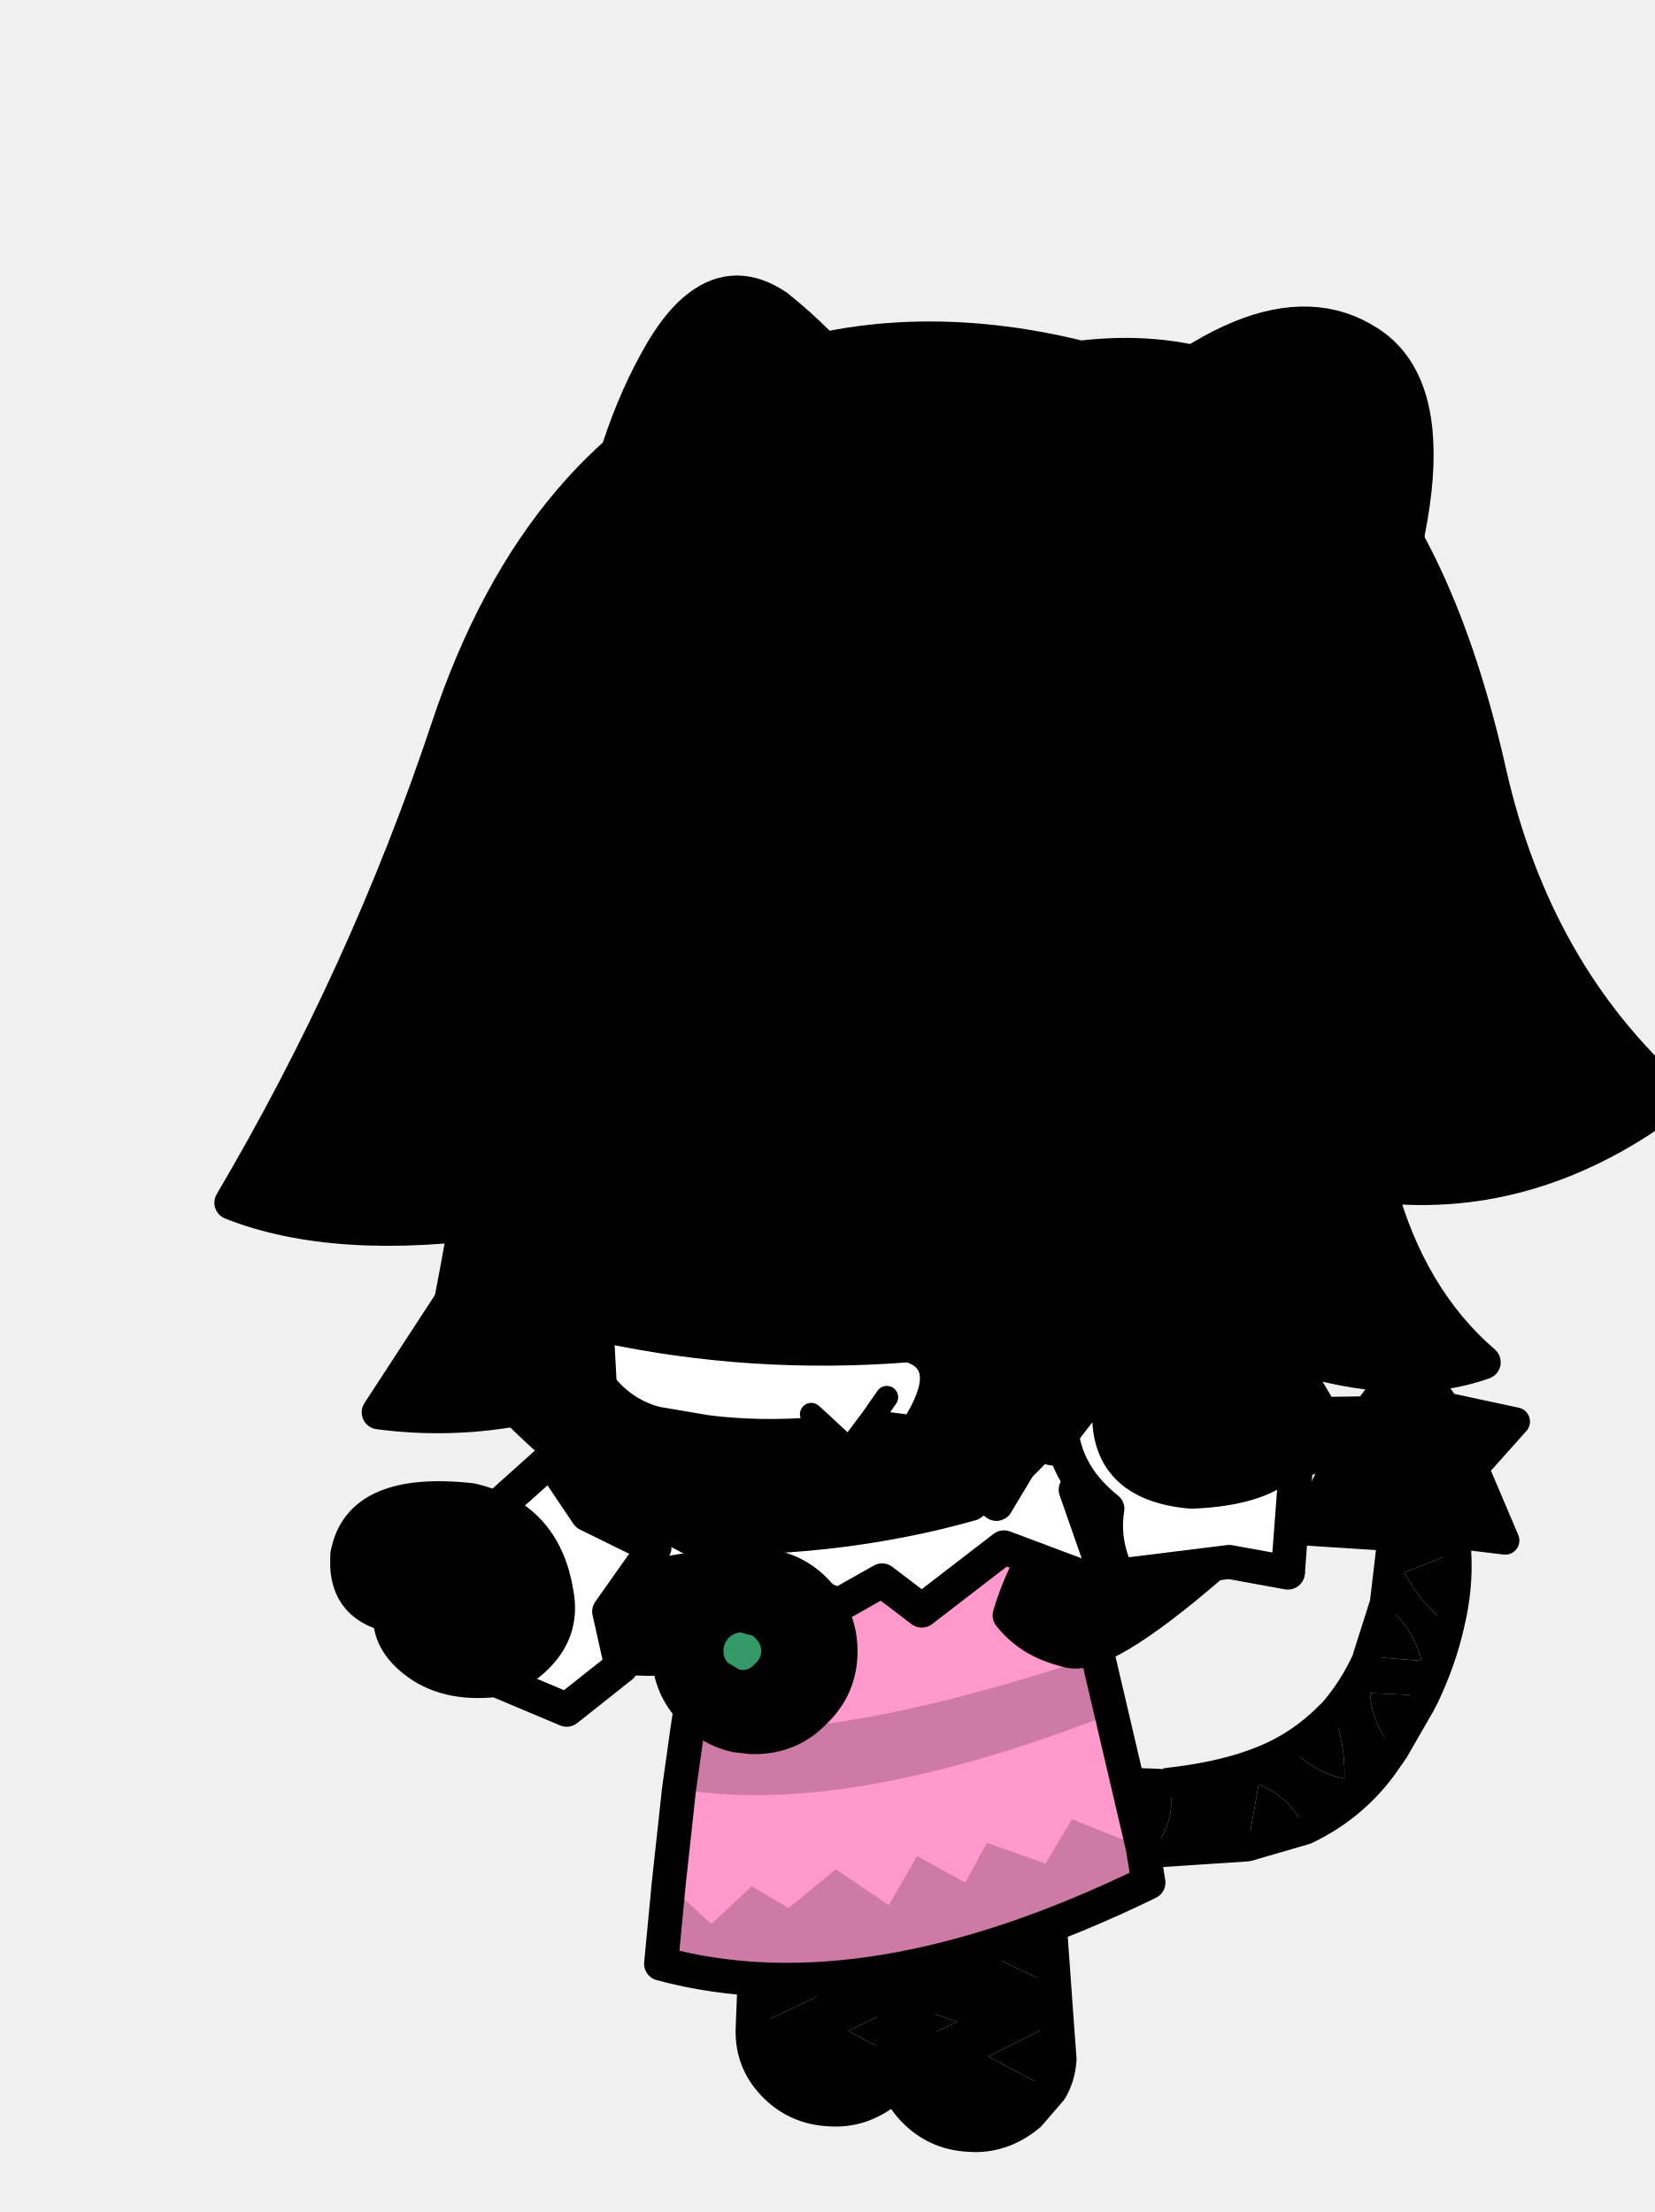
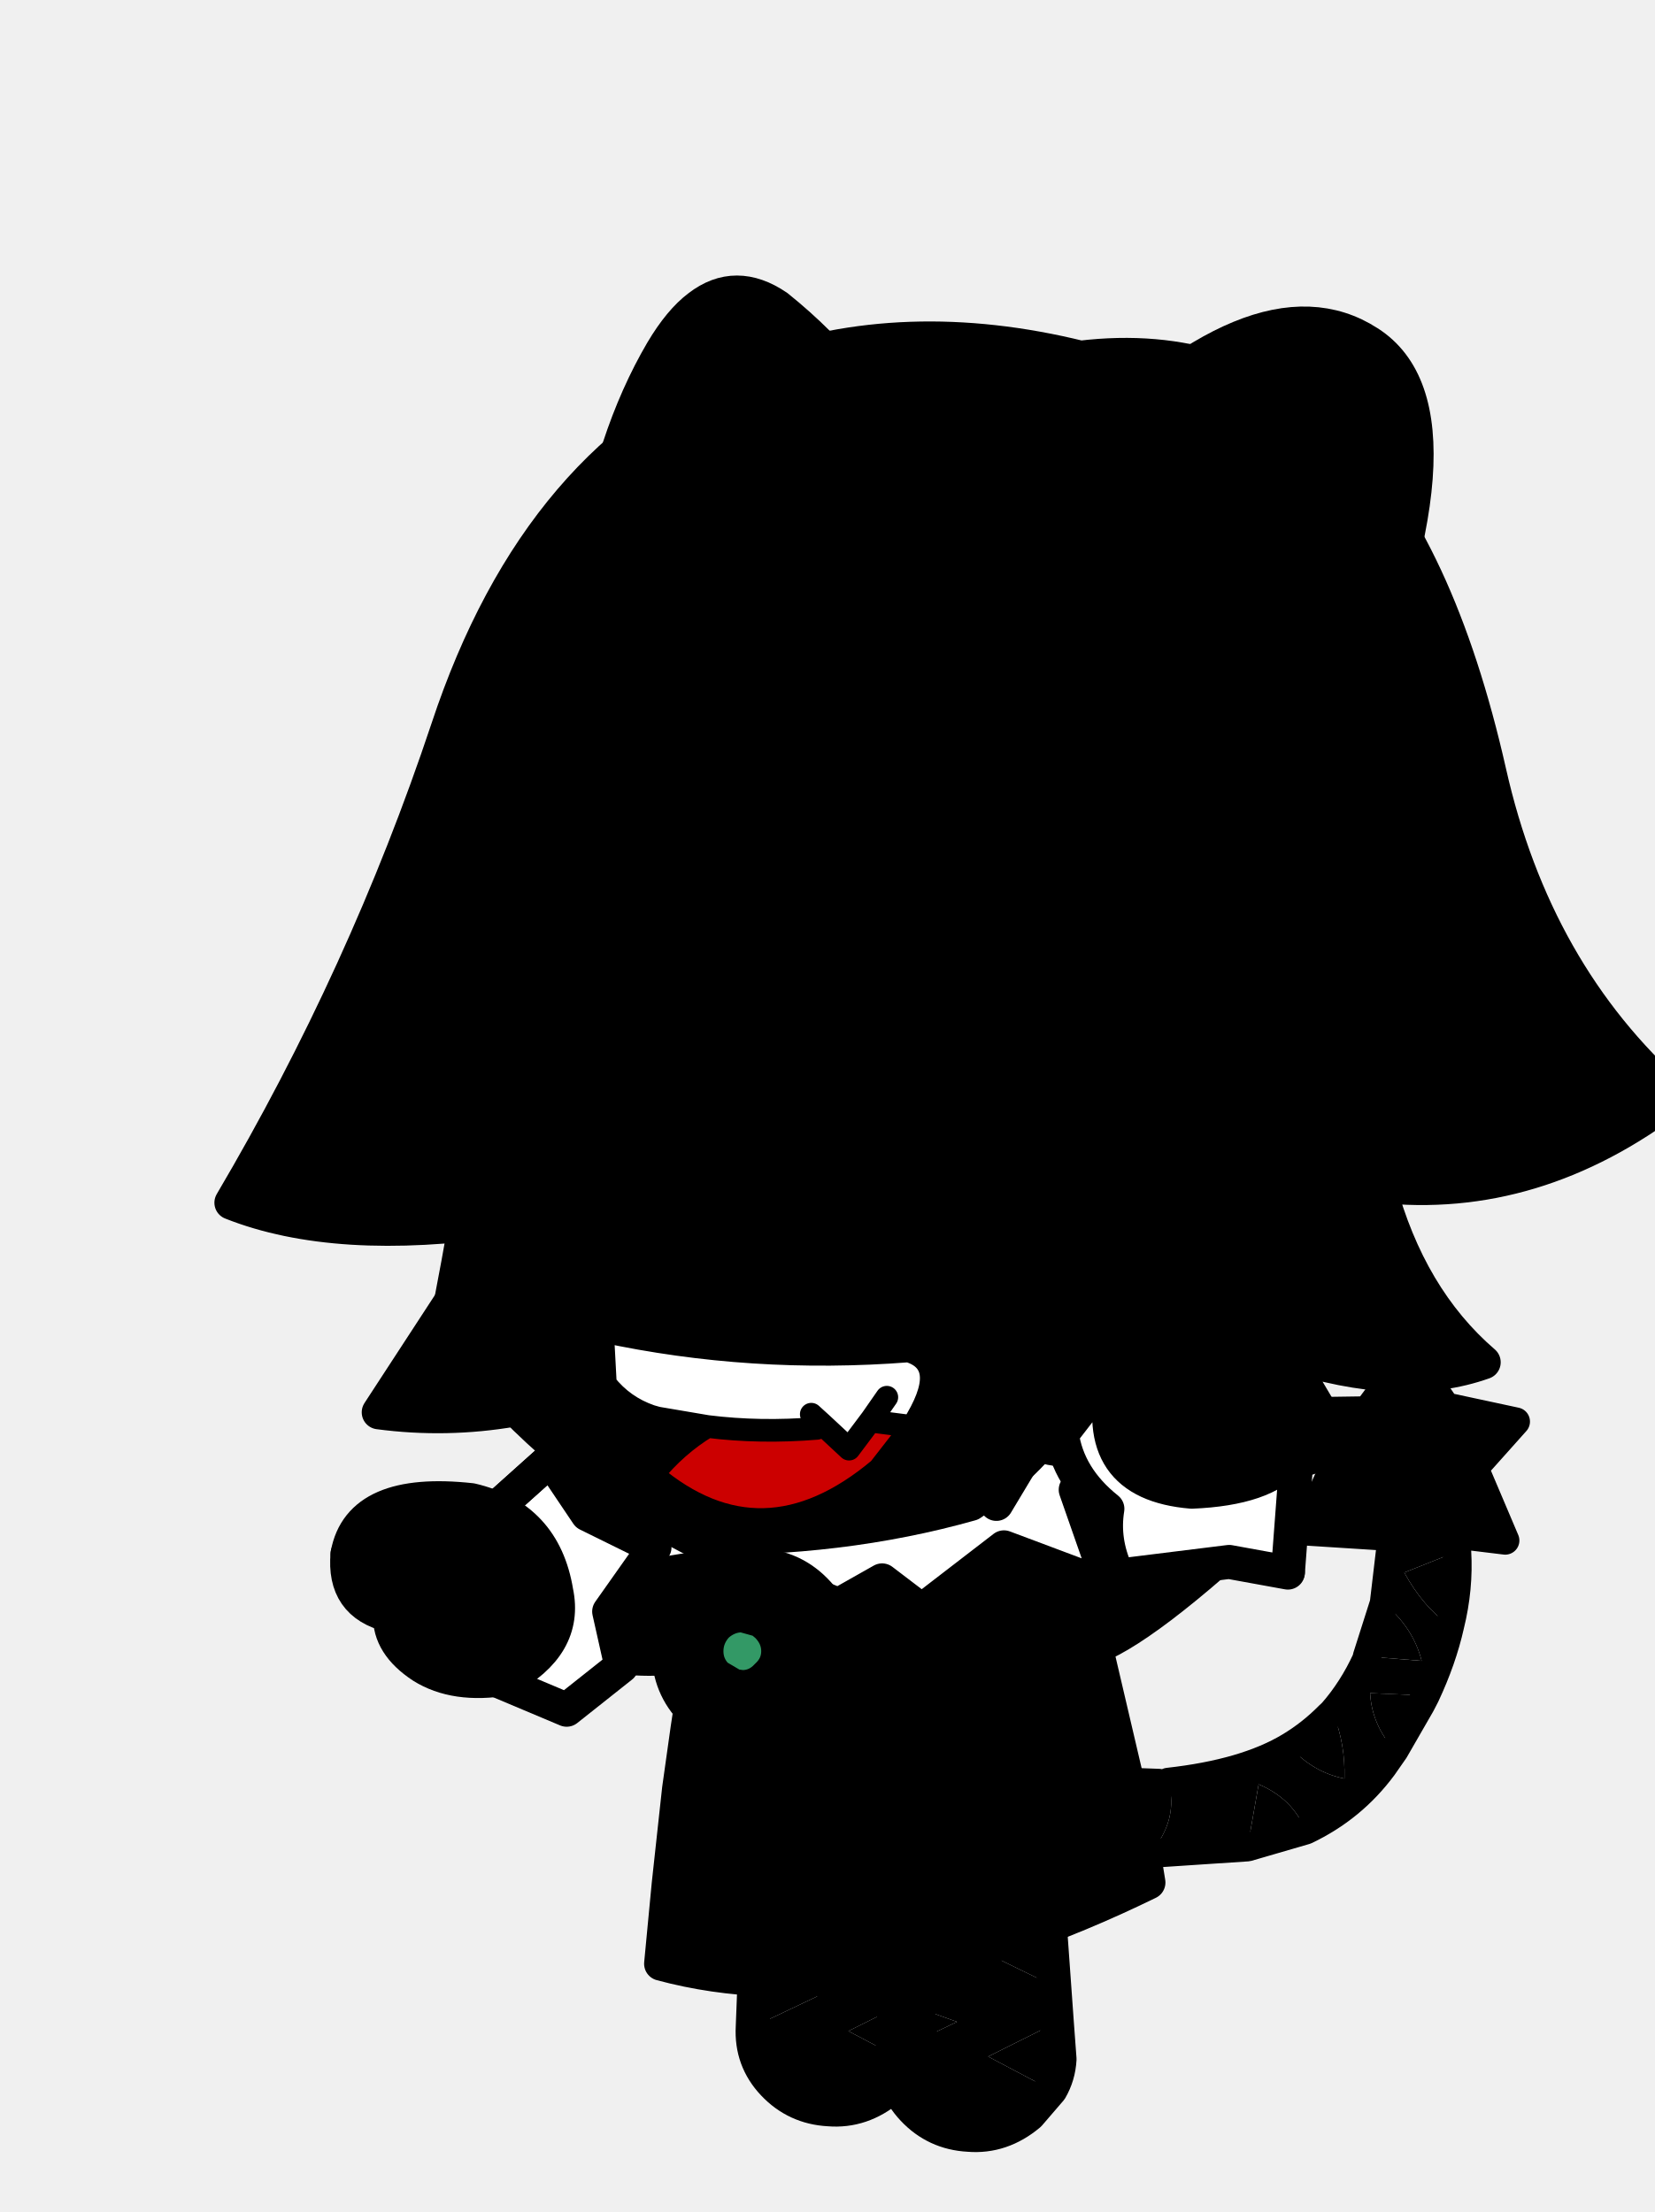
<svg xmlns="http://www.w3.org/2000/svg" xmlns:xlink="http://www.w3.org/1999/xlink" height="121.25px" width="90.65px">
  <g transform="matrix(1.0, 0.0, 0.0, 1.0, 4.75, 9.85)">
    <use height="100.25" id="mc200" transform="matrix(1.0351, 0.0, 0.0, 1.0351, 6.999, 5.2527)" width="78.15" xlink:href="#sprite0" />
    <use height="0.0" id="hat" transform="matrix(1.0, 0.0, 0.0, 1.0, 14.65, -12.2)" width="0.0" xlink:href="#sprite28" />
  </g>
  <defs>
    <g id="shape0" transform="matrix(1.0, 0.0, 0.0, 1.0, -0.1, -0.2)">
-       <path d="M77.5 13.45 Q90.75 26.75 90.75 45.55 90.75 64.35 77.5 77.6 64.2 90.85 45.4 90.85 26.6 90.85 13.35 77.6 0.1 64.35 0.1 45.55 0.1 26.75 13.35 13.45 26.6 0.2 45.4 0.2 64.2 0.2 77.5 13.45" fill="#000000" fill-rule="evenodd" stroke="none" />
+       <path d="M77.5 13.45 Q90.75 26.75 90.75 45.55 90.75 64.35 77.5 77.6 64.2 90.85 45.4 90.85 26.6 90.85 13.35 77.6 0.1 64.35 0.1 45.55 0.1 26.75 13.35 13.45 26.6 0.2 45.4 0.2 64.2 0.2 77.5 13.45" fill="#ff0000" fill-rule="evenodd" stroke="none" />
    </g>
    <g id="sprite0" transform="matrix(1.0, 0.0, 0.0, 1.0, 35.6, 98.1)">
      <use height="26.6" id="mc2100" transform="matrix(0.9936, -0.1099, 0.1099, 0.9936, 4.7862, -39.2346)" width="28.9" xlink:href="#sprite1" />
      <use height="16.15" id="hide_hat1" transform="matrix(1.0, 0.0, 0.0, 1.0, -16.5, -98.1)" width="18.2" xlink:href="#sprite3" />
      <use height="65.8" id="mc1900" transform="matrix(1.0, 0.0, 0.0, 1.0, -35.6, -95.65)" width="78.15" xlink:href="#sprite5" />
      <use height="11.35" id="mc1800" transform="matrix(-0.7071, -0.7071, 0.7071, -0.7071, -11.8818, -19.7917)" width="12.55" xlink:href="#sprite7" />
      <use height="22.6" id="mc1700" transform="matrix(-0.9839, 0.1752, -0.1752, -0.9839, 4.8329, -1.3323)" width="12.05" xlink:href="#sprite9" />
      <use height="22.6" id="mc1600" transform="matrix(-0.9839, 0.1752, -0.1752, -0.9839, 12.2329, 0.0177)" width="12.05" xlink:href="#sprite9" />
      <use height="30.8" id="mc1500" transform="matrix(1.0, 0.0, 0.0, 1.0, -12.85, -37.75)" width="27.6" xlink:href="#sprite11" />
      <use height="11.35" id="mc1400" transform="matrix(1.0, 0.0, 0.0, 1.0, 5.6, -35.7)" width="12.55" xlink:href="#sprite7" />
      <use height="13.1" id="mc1300" transform="matrix(1.0, 0.0, 0.0, 1.0, -16.2, -38.55)" width="31.15" xlink:href="#sprite14" />
      <use height="52.8" id="mc1200" transform="matrix(1.0, 0.0, 0.0, 1.0, -22.65, -83.15)" width="37.25" xlink:href="#sprite15" />
      <use height="10.9" id="mc1100" transform="matrix(1.0, 0.0, 0.0, 1.0, -12.45, -30.7)" width="10.9" xlink:href="#sprite17" />
      <use height="15.05" id="mc900" transform="matrix(1.0, 0.0, 0.0, 1.0, -29.45, -36.3)" width="18.05" xlink:href="#sprite20" />
      <use height="14.9" transform="matrix(1.0, 0.0, 0.0, 1.0, -19.35, -59.85)" width="26.65" xlink:href="#shape23" />
      <use height="8.1" transform="matrix(1.0, 0.0, 0.0, 1.0, -19.65, -53.25)" width="7.6" xlink:href="#shape24" />
      <use height="11.4" transform="matrix(1.0, 0.0, 0.0, 1.0, -17.05, -43.0)" width="20.0" xlink:href="#shape25" />
      <use height="55.65" id="mc300" transform="matrix(1.0, 0.0, 0.0, 1.0, -24.3, -87.8)" width="44.6" xlink:href="#sprite22" />
      <use height="24.65" id="hide_hat" transform="matrix(1.0, 0.0, 0.0, 1.0, 8.95, -96.45)" width="20.0" xlink:href="#sprite24" />
      <use height="14.65" id="mc100" transform="matrix(-0.1006, 0.9946, -0.9946, -0.1006, 23.9715, -45.5634)" width="18.3" xlink:href="#sprite26" />
    </g>
    <g id="sprite1" transform="matrix(1.0, 0.0, 0.0, 1.0, 14.35, 13.7)">
      <use height="25.1" id="mc100" transform="matrix(1.0, 0.0, 0.0, 1.0, -13.6, -12.95)" width="27.4" xlink:href="#sprite2" />
      <use height="26.6" transform="matrix(1.0, 0.0, 0.0, 1.0, -14.35, -13.7)" width="28.9" xlink:href="#shape2" />
    </g>
    <g id="sprite2" transform="matrix(1.0, 0.0, 0.0, 1.0, 13.7, 12.55)">
      <use height="25.1" transform="matrix(1.0, 0.0, 0.0, 1.0, -13.7, -12.55)" width="27.4" xlink:href="#shape1" />
    </g>
    <g id="shape1" transform="matrix(1.0, 0.0, 0.0, 1.0, 13.7, 12.55)">
-       <path d="M2.3 -10.15 L5.95 -9.8 8.5 -12.55 10.1 -9.55 13.7 -8.35 11.25 -6.15 12.45 -2.15 9.9 -2.75 9.85 -1.85 6.95 -1.05 Q7.75 0.9 9.05 2.0 8.45 3.75 7.35 5.55 L4.45 5.1 Q4.35 6.75 5.4 8.25 L4.7 9.05 Q2.85 11.05 0.25 11.95 -0.25 10.2 -1.95 9.25 L-2.9 12.5 -7.45 12.3 -11.1 11.45 -12.95 11.2 Q-14.6 9.1 -12.6 7.8 L-7.2 8.6 -8.8 8.6 Q-8.65 10.45 -7.5 11.65 -6.4 10.25 -6.7 8.6 -2.6 8.6 -0.1 7.45 1.0 8.95 2.6 9.45 2.85 7.65 2.4 6.0 L2.35 5.9 Q3.55 4.8 4.45 3.3 L4.5 3.15 7.35 3.7 Q7.1 1.9 5.7 0.45 L6.5 -3.0 1.95 -3.8 3.7 -6.75 2.3 -10.15" fill="param(camiseta)" fill-rule="evenodd" stroke="none" />
+       <path d="M2.3 -10.15 L5.95 -9.8 8.5 -12.55 10.1 -9.55 13.7 -8.35 11.25 -6.15 12.45 -2.15 9.9 -2.75 9.85 -1.85 6.95 -1.05 Q7.75 0.9 9.05 2.0 8.45 3.75 7.35 5.55 L4.45 5.1 Q4.35 6.75 5.4 8.25 L4.7 9.05 Q2.85 11.05 0.25 11.95 -0.25 10.2 -1.95 9.25 L-2.9 12.5 -7.45 12.3 -11.1 11.45 -12.95 11.2 Q-14.6 9.1 -12.6 7.8 L-7.2 8.6 -8.8 8.6 Q-8.65 10.45 -7.5 11.65 -6.4 10.25 -6.7 8.6 -2.6 8.6 -0.1 7.45 1.0 8.95 2.6 9.45 2.85 7.65 2.4 6.0 L2.35 5.9 Q3.55 4.8 4.45 3.3 L4.5 3.15 7.35 3.7 Q7.1 1.9 5.7 0.45 L6.5 -3.0 1.95 -3.8 3.7 -6.75 2.3 -10.15" fill="param(camisa)" fill-rule="evenodd" stroke="none" />
    </g>
    <g id="shape2" transform="matrix(1.0, 0.0, 0.0, 1.0, 14.35, 13.7)">
      <path d="M5.8 0.05 Q7.2 1.5 7.45 3.3 L4.6 2.75 5.8 0.05 M2.5 5.6 Q2.95 7.25 2.7 9.05 1.1 8.55 0.0 7.05 1.2 6.5 2.25 5.65 L2.5 5.6 M-6.6 8.2 Q-6.3 9.85 -7.4 11.25 -8.55 10.05 -8.7 8.2 L-7.1 8.2 -6.05 8.1 -5.85 8.15 -6.6 8.2 M-2.8 12.1 L-1.85 8.85 Q-0.15 9.8 0.35 11.55 L-2.8 12.1 M5.5 7.85 Q4.45 6.35 4.55 4.7 L7.45 5.15 7.15 5.6 5.5 7.85 M9.15 1.6 Q7.85 0.5 7.05 -1.45 L9.95 -2.25 Q9.85 -0.3 9.15 1.6" fill="#000000" fill-rule="evenodd" stroke="none" />
      <path d="M9.95 -2.25 L10.0 -3.15 12.55 -2.55 11.35 -6.55 13.8 -8.75 10.2 -9.95 8.6 -12.95 6.05 -10.2 2.4 -10.55 3.8 -7.15 2.05 -4.2 6.6 -3.4 M-12.5 7.4 Q-14.5 8.7 -12.85 10.8 L-11.0 11.05 -7.35 11.9 -2.8 12.1 0.35 11.55 Q2.95 10.65 4.8 8.65 L5.5 7.85 7.15 5.6 7.45 5.15 Q8.55 3.35 9.15 1.6 M9.95 -2.25 Q9.85 -0.3 9.15 1.6" fill="none" stroke="#000000" stroke-linecap="round" stroke-linejoin="round" stroke-width="1.5" />
      <path d="M6.6 -3.4 L5.8 0.05 4.6 2.75 4.55 2.9 Q3.65 4.4 2.45 5.5 L2.25 5.65 Q1.2 6.5 0.0 7.05 -2.5 8.2 -6.6 8.2 M-7.1 8.2 L-12.5 7.4" fill="none" stroke="#000000" stroke-linecap="round" stroke-linejoin="round" stroke-width="1.5" />
      <path d="M2.45 5.5 L2.5 5.6" fill="none" stroke="#000000" stroke-linecap="round" stroke-linejoin="round" stroke-width="0.5" />
    </g>
    <g id="sprite3" transform="matrix(1.0, 0.0, 0.0, 1.0, 9.1, 8.05)">
      <use height="13.6" id="mc100" transform="matrix(1.0, 0.0, 0.0, 1.0, -8.2, -6.4)" width="11.85" xlink:href="#sprite4" />
      <use height="16.15" transform="matrix(1.0, 0.0, 0.0, 1.0, -9.1, -8.05)" width="18.2" xlink:href="#shape4" />
    </g>
    <g id="sprite4" transform="matrix(1.0, 0.0, 0.0, 1.0, 5.95, 6.8)">
      <use height="13.6" transform="matrix(1.0, 0.0, 0.0, 1.0, -5.95, -6.8)" width="11.85" xlink:href="#shape3" />
    </g>
    <g id="shape3" transform="matrix(1.0, 0.0, 0.0, 1.0, 5.95, 6.8)">
-       <path d="M-2.25 -4.45 L-0.3 -6.8 Q3.7 -4.35 5.9 3.0 L-5.95 6.8 Q-4.95 0.15 -2.25 -4.45" fill="#000000" fill-rule="evenodd" stroke="none" />
+       <path d="M-2.25 -4.45 L-0.3 -6.8 Q3.7 -4.35 5.9 3.0 L-5.95 6.8 Q-4.95 0.15 -2.25 -4.45" fill="param(piel)" fill-rule="evenodd" stroke="none" />
    </g>
    <g id="shape4" transform="matrix(1.0, 0.0, 0.0, 1.0, 9.1, 8.05)">
      <path d="M3.65 3.4 Q1.45 -3.95 -2.55 -6.4 -0.6 -7.9 1.6 -6.4 6.2 -2.7 8.2 1.95 L3.65 3.4" fill="#000000" fill-rule="evenodd" stroke="none" />
      <path d="M-2.55 -6.4 Q-3.55 -5.65 -4.5 -4.05 -7.2 0.55 -8.2 7.2 L3.65 3.4 Q1.45 -3.95 -2.55 -6.4 -0.6 -7.9 1.6 -6.4 6.2 -2.7 8.2 1.95 L3.65 3.4" fill="none" stroke="#000000" stroke-linecap="round" stroke-linejoin="round" stroke-width="1.8" />
    </g>
    <g id="sprite5" transform="matrix(1.0, 0.0, 0.0, 1.0, 39.05, 32.9)">
      <use height="64.0" id="mc100" transform="matrix(1.0, 0.0, 0.0, 1.0, -38.15, -32.0)" width="76.35" xlink:href="#sprite6" />
      <use height="65.8" transform="matrix(1.0, 0.0, 0.0, 1.0, -39.05, -32.9)" width="78.15" xlink:href="#shape6" />
    </g>
    <g id="sprite6" transform="matrix(1.0, 0.0, 0.0, 1.0, 38.15, 32.0)">
      <use height="64.0" transform="matrix(1.0, 0.0, 0.0, 1.0, -38.15, -32.0)" width="76.35" xlink:href="#shape5" />
    </g>
    <g id="shape5" transform="matrix(1.0, 0.0, 0.0, 1.0, 38.15, 32.0)">
      <path d="M6.8 -31.0 Q23.05 -32.95 28.45 -9.05 30.85 1.6 38.2 8.15 30.85 13.75 22.6 12.85 24.2 18.8 28.15 22.2 23.8 23.75 17.7 21.75 L20.6 26.65 Q12.85 29.8 5.05 26.65 L-1.85 32.0 -4.75 24.85 -10.3 31.1 -16.1 22.4 Q-23.2 25.8 -30.35 24.85 L-23.7 14.65 Q-32.6 15.95 -38.15 13.75 -31.05 1.7 -26.7 -11.35 -21.85 -26.0 -10.45 -30.4 -2.55 -33.3 6.8 -31.0" fill="param(pelo)" fill-rule="evenodd" stroke="none" />
    </g>
    <g id="shape6" transform="matrix(1.0, 0.0, 0.0, 1.0, 39.05, 32.9)">
      <path d="M6.8 -31.0 Q-2.55 -33.3 -10.45 -30.4 -21.85 -26.0 -26.7 -11.35 -31.05 1.7 -38.15 13.75 -32.6 15.95 -23.7 14.65 L-30.35 24.85 Q-23.2 25.8 -16.1 22.4 L-10.3 31.1 -4.75 24.85 -1.85 32.0 5.05 26.65 Q12.85 29.8 20.6 26.65 L17.7 21.75 Q23.8 23.75 28.15 22.2 24.2 18.8 22.6 12.85 30.85 13.75 38.2 8.15 30.85 1.6 28.45 -9.05 23.05 -32.95 6.8 -31.0 Z" fill="none" stroke="#000000" stroke-linecap="round" stroke-linejoin="round" stroke-width="1.8" />
    </g>
    <g id="sprite7" transform="matrix(1.0, 0.0, 0.0, 1.0, 6.1, 5.65)">
      <use height="9.55" id="mc100" transform="matrix(1.0, 0.0, 0.0, 1.0, -5.2, -4.75)" width="10.75" xlink:href="#sprite8" />
      <use height="11.35" transform="matrix(1.0, 0.0, 0.0, 1.0, -6.1, -5.65)" width="12.55" xlink:href="#shape8" />
    </g>
    <g id="sprite8" transform="matrix(1.0, 0.0, 0.0, 1.0, 5.35, 4.8)">
      <use height="9.55" transform="matrix(1.0, 0.0, 0.0, 1.0, -5.35, -4.8)" width="10.75" xlink:href="#shape7" />
    </g>
    <g id="shape7" transform="matrix(1.0, 0.0, 0.0, 1.0, 5.35, 4.8)">
-       <path d="M0.6 -4.8 L5.35 -3.6 5.4 0.15 Q-0.6 5.35 -2.3 4.7 -4.25 4.25 -5.35 2.85 -4.65 0.5 -3.4 -1.2 L-3.35 -1.25 Q-2.0 -3.15 0.6 -4.8" fill="param(camiseta)" fill-rule="evenodd" stroke="none" />
+       <path d="M0.6 -4.8 L5.35 -3.6 5.4 0.15 Q-0.6 5.35 -2.3 4.7 -4.25 4.25 -5.35 2.85 -4.65 0.5 -3.4 -1.2 L-3.35 -1.25 Q-2.0 -3.15 0.6 -4.8" fill="param(camisa)" fill-rule="evenodd" stroke="none" />
    </g>
    <g id="shape8" transform="matrix(1.0, 0.0, 0.0, 1.0, 6.1, 5.65)">
      <path d="M-2.15 4.75 Q-0.45 5.4 5.55 0.2 L5.5 -3.55 0.75 -4.75 Q-1.85 -3.1 -3.2 -1.2" fill="none" stroke="#000000" stroke-linecap="round" stroke-linejoin="round" stroke-width="1.8" />
      <path d="M-3.2 -1.2 L-3.25 -1.15 Q-4.5 0.55 -5.2 2.9 -4.1 4.3 -2.15 4.75 Z" fill="none" stroke="#000000" stroke-linecap="round" stroke-linejoin="round" stroke-width="1.8" />
    </g>
    <g id="sprite9" transform="matrix(1.0, 0.0, 0.0, 1.0, 6.0, 11.3)">
      <use height="20.8" id="mc100" transform="matrix(1.0, 0.0, 0.0, 1.0, -5.1, -10.4)" width="10.25" xlink:href="#sprite10" />
      <use height="22.6" transform="matrix(1.0, 0.0, 0.0, 1.0, -6.0, -11.3)" width="12.05" xlink:href="#shape10" />
    </g>
    <g id="sprite10" transform="matrix(1.0, 0.0, 0.0, 1.0, 5.1, 10.4)">
      <use height="20.8" transform="matrix(1.0, 0.0, 0.0, 1.0, -5.1, -10.4)" width="10.25" xlink:href="#shape9" />
    </g>
    <g id="shape9" transform="matrix(1.0, 0.0, 0.0, 1.0, 5.1, 10.4)">
-       <path d="M4.5 -8.4 Q5.45 -6.95 5.05 -5.25 L1.4 -4.25 4.45 -2.5 2.25 7.1 Q1.85 8.8 0.7 9.7 -0.6 10.65 -2.25 10.35 -3.9 9.95 -4.6 8.5 -5.35 7.15 -4.95 5.4 L-4.4 0.5 -0.3 -0.6 -4.0 -3.3 -3.8 -5.2 0.1 -6.35 -2.85 -8.65 -1.5 -9.75 Q0.15 -10.7 1.85 -10.25 3.55 -9.85 4.5 -8.4" fill="#000000" fill-rule="evenodd" stroke="none" />
+       <path d="M4.5 -8.4 Q5.45 -6.95 5.05 -5.25 L1.4 -4.25 4.45 -2.5 2.25 7.1 Q1.85 8.8 0.7 9.7 -0.6 10.65 -2.25 10.35 -3.9 9.95 -4.6 8.5 -5.35 7.15 -4.95 5.4 L-4.4 0.5 -0.3 -0.6 -4.0 -3.3 -3.8 -5.2 0.1 -6.35 -2.85 -8.65 -1.5 -9.75 Q0.15 -10.7 1.85 -10.25 3.55 -9.85 4.5 -8.4" fill="param(kimono)" fill-rule="evenodd" stroke="none" />
    </g>
    <g id="shape10" transform="matrix(1.0, 0.0, 0.0, 1.0, 6.0, 11.3)">
      <path d="M5.05 -5.25 L4.45 -2.5 1.4 -4.25 5.05 -5.25 M-4.4 0.5 L-4.0 -3.3 -0.3 -0.6 -4.4 0.5 M-3.8 -5.2 L-3.6 -7.15 Q-3.4 -8.0 -2.85 -8.65 L0.1 -6.35 -3.8 -5.2" fill="#000000" fill-rule="evenodd" stroke="none" />
      <path d="M-2.85 -8.65 L-1.5 -9.75 Q0.15 -10.7 1.85 -10.25 3.55 -9.85 4.5 -8.4 5.45 -6.95 5.05 -5.25 L4.45 -2.5 2.25 7.1 Q1.85 8.8 0.7 9.7 -0.6 10.65 -2.25 10.35 -3.9 9.95 -4.6 8.5 -5.35 7.15 -4.95 5.4 L-4.4 0.5 -4.0 -3.3 -3.8 -5.2 -3.6 -7.15 Q-3.4 -8.0 -2.85 -8.65 Z" fill="none" stroke="#000000" stroke-linecap="round" stroke-linejoin="round" stroke-width="1.8" />
    </g>
    <g id="sprite11" transform="matrix(1.0, 0.0, 0.0, 1.0, 13.45, 15.45)">
      <use height="29.0" id="mc200" transform="matrix(1.0, 0.0, 0.0, 1.0, -12.55, -14.55)" width="25.8" xlink:href="#sprite12" />
      <use height="30.8" transform="matrix(1.0, 0.0, 0.0, 1.0, -13.45, -15.45)" width="27.6" xlink:href="#shape12" />
      <use height="17.15" id="mc000" transform="matrix(1.0, 0.0, 0.0, 1.0, -12.55, -2.7)" width="25.8" xlink:href="#sprite13" />
    </g>
    <g id="sprite12" transform="matrix(1.0, 0.0, 0.0, 1.0, 12.9, 14.5)">
      <use height="29.0" transform="matrix(1.0, 0.0, 0.0, 1.0, -12.9, -14.5)" width="25.8" xlink:href="#shape11" />
    </g>
    <g id="shape11" transform="matrix(1.0, 0.0, 0.0, 1.0, 12.9, 14.5)">
-       <path d="M7.45 -14.5 L12.6 7.5 12.9 9.35 Q-1.95 16.6 -12.9 13.65 L-12.5 9.45 -11.95 4.4 -11.5 1.2 Q-10.4 -6.35 -8.65 -13.3 L7.45 -14.5" fill="#ff99cc" fill-rule="evenodd" stroke="none" />
+       <path d="M7.45 -14.5 L12.6 7.5 12.9 9.35 Q-1.95 16.6 -12.9 13.65 L-12.5 9.45 -11.95 4.4 -11.5 1.2 Q-10.4 -6.35 -8.65 -13.3 L7.45 -14.5" fill="param(kimono)" fill-rule="evenodd" stroke="none" />
    </g>
    <g id="shape12" transform="matrix(1.0, 0.0, 0.0, 1.0, 13.45, 15.45)">
      <path d="M-8.3 -13.35 Q-10.05 -6.4 -11.15 1.15 L-11.6 4.35 -12.15 9.4 -12.55 13.6 Q-1.6 16.55 13.25 9.3 L12.95 7.45 7.8 -14.55 -8.3 -13.35 Z" fill="none" stroke="#000000" stroke-linecap="round" stroke-linejoin="round" stroke-width="1.8" />
    </g>
    <g id="sprite13" transform="matrix(1.0, 0.0, 0.0, 1.0, 12.9, 8.55)">
      <use height="17.15" transform="matrix(1.0, 0.0, 0.0, 1.0, -12.9, -8.55)" width="25.8" xlink:href="#shape13" />
    </g>
    <g id="shape13" transform="matrix(1.0, 0.0, 0.0, 1.0, 12.9, 8.55)">
      <path d="M-3.65 2.75 L-0.85 4.65 0.65 2.05 3.2 3.45 4.35 1.35 7.45 2.45 8.85 0.1 12.6 1.6 12.9 3.45 Q-1.95 10.7 -12.9 7.75 L-12.5 3.55 -10.25 5.65 -8.1 3.65 -6.15 4.8 -3.65 2.75 M10.15 -8.55 L10.85 -5.45 Q-3.1 0.0 -11.95 -1.5 L-11.5 -4.7 Q-3.75 -3.9 10.15 -8.55" fill="#000000" fill-opacity="0.196" fill-rule="evenodd" stroke="none" />
    </g>
    <g id="sprite14" transform="matrix(1.0, 0.0, 0.0, 1.0, 15.55, 6.55)">
      <use height="13.1" transform="matrix(1.0, 0.0, 0.0, 1.0, -15.55, -6.55)" width="31.15" xlink:href="#shape14" />
    </g>
    <g id="shape14" transform="matrix(1.0, 0.0, 0.0, 1.0, 15.55, 6.55)">
      <path d="M-11.45 -4.35 L8.75 -5.65 14.7 -1.8 10.65 -1.8 12.45 3.35 6.85 1.25 2.5 4.6 0.4 3.0 -1.9 4.3 -4.65 3.2 -6.85 5.65 -8.7 2.25 -13.3 3.0 -11.65 -0.05 -14.65 -1.2 -11.45 -4.35" fill="#ffffff" fill-rule="evenodd" stroke="none" />
      <path d="M-14.65 -1.2 L-11.65 -0.05 -13.3 3.0 -8.7 2.25 -6.85 5.65 -4.65 3.2 -1.9 4.3 0.4 3.0 2.5 4.6 6.85 1.25 12.45 3.35 10.65 -1.8 14.7 -1.8 8.75 -5.65 -11.45 -4.35" fill="none" stroke="#000000" stroke-linecap="round" stroke-linejoin="round" stroke-width="1.8" />
      <path d="M-11.45 -4.35 L-14.65 -1.2 Z" fill="none" stroke="#000000" stroke-linecap="round" stroke-linejoin="round" stroke-width="1.8" />
    </g>
    <g id="sprite15" transform="matrix(1.0, 0.0, 0.0, 1.0, 18.6, 26.4)">
      <use height="51.0" id="mc100" transform="matrix(1.0, 0.0, 0.0, 1.0, -17.7, -25.5)" width="35.45" xlink:href="#sprite16" />
      <use height="52.8" transform="matrix(1.0, 0.0, 0.0, 1.0, -18.6, -26.4)" width="37.25" xlink:href="#shape16" />
    </g>
    <g id="sprite16" transform="matrix(1.0, 0.0, 0.0, 1.0, 17.7, 25.5)">
      <use height="51.0" transform="matrix(1.0, 0.0, 0.0, 1.0, -17.7, -25.5)" width="35.45" xlink:href="#shape15" />
    </g>
    <g id="shape15" transform="matrix(1.0, 0.0, 0.0, 1.0, 17.7, 25.5)">
-       <path d="M5.5 -25.5 L17.75 -9.05 17.75 0.7 Q18.25 17.3 8.5 23.7 1.6 25.65 -6.35 25.5 -12.6 22.3 -17.7 16.4 -15.3 10.55 -16.65 0.4 L-14.4 -13.85 -9.75 -24.0 5.5 -25.5" fill="param(cuerpo)" fill-rule="evenodd" stroke="none" />
+       <path d="M5.5 -25.5 L17.75 -9.05 17.75 0.7 Q18.25 17.3 8.5 23.7 1.6 25.65 -6.35 25.5 -12.6 22.3 -17.7 16.4 -15.3 10.55 -16.65 0.4 L-14.4 -13.85 -9.75 -24.0 5.5 -25.5" fill="param(piel)" fill-rule="evenodd" stroke="none" />
    </g>
    <g id="shape16" transform="matrix(1.0, 0.0, 0.0, 1.0, 18.6, 26.4)">
      <path d="M5.5 -25.5 L-9.75 -24.0 -14.4 -13.85 -16.65 0.4 Q-15.3 10.55 -17.7 16.4 -12.6 22.3 -6.35 25.5 1.6 25.65 8.5 23.7 18.25 17.3 17.75 0.7 L17.75 -9.05 5.5 -25.5 Z" fill="none" stroke="#000000" stroke-linecap="round" stroke-linejoin="round" stroke-width="1.8" />
    </g>
    <g id="sprite17" transform="matrix(1.0, 0.0, 0.0, 1.0, 5.45, 5.45)">
      <use height="3.5" id="mc200" transform="matrix(1.0, 0.0, 0.0, 1.0, -2.4, -1.75)" width="3.5" xlink:href="#sprite18" />
      <use height="9.4" id="mc100" transform="matrix(1.0, 0.0, 0.0, 1.0, -4.7, -4.7)" width="9.4" xlink:href="#sprite19" />
      <use height="10.9" transform="matrix(1.0, 0.0, 0.0, 1.0, -5.45, -5.45)" width="10.9" xlink:href="#shape19" />
    </g>
    <g id="sprite18" transform="matrix(1.0, 0.0, 0.0, 1.0, 1.75, 1.75)">
      <use height="3.5" transform="matrix(1.0, 0.0, 0.0, 1.0, -1.75, -1.75)" width="3.5" xlink:href="#shape17" />
    </g>
    <g id="shape17" transform="matrix(1.0, 0.0, 0.0, 1.0, 1.75, 1.75)">
      <path d="M0.9 -1.5 L1.2 -1.25 Q1.75 -0.7 1.75 0.0 1.75 0.7 1.2 1.2 0.7 1.75 0.0 1.75 L-0.4 1.7 -1.25 1.2 Q-1.75 0.7 -1.75 0.0 -1.75 -0.7 -1.25 -1.25 -0.7 -1.75 0.0 -1.75 L0.9 -1.5" fill="#339966" fill-rule="evenodd" stroke="none" />
    </g>
    <g id="sprite19" transform="matrix(1.0, 0.0, 0.0, 1.0, 4.7, 4.7)">
      <use height="9.4" transform="matrix(1.0, 0.0, 0.0, 1.0, -4.7, -4.7)" width="9.4" xlink:href="#shape18" />
    </g>
    <g id="shape18" transform="matrix(1.0, 0.0, 0.0, 1.0, 4.7, 4.7)">
-       <path d="M0.55 -1.25 L0.25 -1.5 -0.65 -1.75 Q-1.35 -1.75 -1.9 -1.25 -2.4 -0.7 -2.4 0.0 -2.4 0.7 -1.9 1.2 L-1.05 1.7 -0.65 1.75 Q0.05 1.75 0.55 1.2 1.1 0.7 1.1 0.0 1.1 -0.7 0.55 -1.25 M0.0 -4.7 Q1.95 -4.7 3.3 -3.35 4.7 -1.95 4.7 0.0 4.7 1.95 3.3 3.3 1.95 4.7 0.0 4.7 L-0.2 4.7 -1.05 4.6 Q-2.35 4.3 -3.35 3.3 -4.7 1.95 -4.7 0.0 -4.7 -1.95 -3.35 -3.35 -1.95 -4.7 0.0 -4.7" fill="param(decora)" fill-rule="evenodd" stroke="none" />
+       <path d="M0.55 -1.25 L0.25 -1.5 -0.65 -1.75 Q-1.35 -1.75 -1.9 -1.25 -2.4 -0.7 -2.4 0.0 -2.4 0.7 -1.9 1.2 L-1.05 1.7 -0.65 1.75 Q0.05 1.75 0.55 1.2 1.1 0.7 1.1 0.0 1.1 -0.7 0.55 -1.25 M0.0 -4.7 Q1.95 -4.7 3.3 -3.35 4.7 -1.95 4.7 0.0 4.7 1.95 3.3 3.3 1.95 4.7 0.0 4.7 L-0.2 4.7 -1.05 4.6 Q-2.35 4.3 -3.35 3.3 -4.7 1.95 -4.7 0.0 -4.7 -1.95 -3.35 -3.35 -1.95 -4.7 0.0 -4.7" fill="param(campanita)" fill-rule="evenodd" stroke="none" />
    </g>
    <g id="shape19" transform="matrix(1.0, 0.0, 0.0, 1.0, 5.45, 5.45)">
      <path d="M-1.05 1.7 L-1.9 1.2 Q-2.4 0.7 -2.4 0.0 -2.4 -0.7 -1.9 -1.25 -1.35 -1.75 -0.65 -1.75 L0.25 -1.5 0.55 -1.25 Q1.1 -0.7 1.1 0.0 1.1 0.7 0.55 1.2 0.05 1.75 -0.65 1.75 L-1.05 1.7" fill="none" stroke="#000000" stroke-linecap="round" stroke-linejoin="round" stroke-width="1.5" />
      <path d="M-1.05 1.7 L-1.05 4.6 -0.2 4.7 0.0 4.7 Q1.95 4.7 3.3 3.3 4.7 1.95 4.7 0.0 4.7 -1.95 3.3 -3.35 1.95 -4.7 0.0 -4.7 -1.95 -4.7 -3.35 -3.35 -4.7 -1.95 -4.7 0.0 -4.7 1.95 -3.35 3.3 -2.35 4.3 -1.05 4.6" fill="none" stroke="#000000" stroke-linecap="round" stroke-linejoin="round" stroke-width="1.5" />
    </g>
    <g id="sprite20" transform="matrix(1.0, 0.0, 0.0, 1.0, 6.45, 7.8)">
      <use height="15.05" transform="matrix(1.0, 0.0, 0.0, 1.0, 1.35, -7.8)" width="10.25" xlink:href="#shape20" />
      <use height="9.7" id="mc100" transform="matrix(1.0, 0.0, 0.0, 1.0, -5.55, -4.85)" width="11.15" xlink:href="#sprite21" />
      <use height="11.5" transform="matrix(1.0, 0.0, 0.0, 1.0, -6.45, -5.75)" width="12.95" xlink:href="#shape22" />
    </g>
    <g id="shape20" transform="matrix(1.0, 0.0, 0.0, 1.0, -1.35, 7.8)">
      <path d="M5.2 -6.9 L7.15 -4.0 10.7 -2.25 8.3 1.15 8.95 4.05 6.05 6.35 2.25 4.75 2.3 -4.3 5.2 -6.9" fill="#ffffff" fill-rule="evenodd" stroke="none" />
      <path d="M5.2 -6.9 L2.3 -4.3" fill="none" stroke="#000000" stroke-linecap="round" stroke-linejoin="round" stroke-width="1.8" />
      <path d="M2.3 -4.3 L2.25 4.75 6.05 6.35 8.95 4.05 8.3 1.15 10.7 -2.25 7.15 -4.0 5.2 -6.9 Z" fill="none" stroke="#000000" stroke-linecap="round" stroke-linejoin="round" stroke-width="1.8" />
    </g>
    <g id="sprite21" transform="matrix(1.0, 0.0, 0.0, 1.0, 5.55, 4.85)">
      <use height="9.7" transform="matrix(1.0, 0.0, 0.0, 1.0, -5.55, -4.85)" width="11.15" xlink:href="#shape21" />
    </g>
    <g id="shape21" transform="matrix(1.0, 0.0, 0.0, 1.0, 5.55, 4.85)">
-       <path d="M-5.55 -1.9 Q-4.9 -5.4 1.0 -4.75 4.85 -3.85 5.5 0.1 6.1 2.95 2.85 4.7 0.15 5.15 -1.6 4.05 -3.35 2.9 -3.3 1.35 -5.8 0.75 -5.55 -1.9" fill="param(camiseta)" fill-rule="evenodd" stroke="none" />
+       <path d="M-5.55 -1.9 Q-4.9 -5.4 1.0 -4.75 4.85 -3.85 5.5 0.1 6.1 2.95 2.85 4.7 0.15 5.15 -1.6 4.05 -3.35 2.9 -3.3 1.35 -5.8 0.75 -5.55 -1.9" fill="param(camisa)" fill-rule="evenodd" stroke="none" />
    </g>
    <g id="shape22" transform="matrix(1.0, 0.0, 0.0, 1.0, 6.45, 5.75)">
      <path d="M-3.3 1.35 Q-3.35 2.9 -1.6 4.05 0.15 5.15 2.85 4.7 6.1 2.95 5.5 0.1 4.85 -3.85 1.0 -4.75 -4.9 -5.4 -5.55 -1.9" fill="none" stroke="#000000" stroke-linecap="round" stroke-linejoin="round" stroke-width="1.8" />
      <path d="M-5.55 -1.9 Q-5.8 0.75 -3.3 1.35 L-0.35 1.4" fill="none" stroke="#000000" stroke-linecap="round" stroke-linejoin="round" stroke-width="1.8" />
    </g>
    <g id="shape23" transform="matrix(1.0, 0.0, 0.0, 1.0, 19.35, 59.85)">
      <path d="M-0.85 -58.45 Q3.2 -58.25 6.7 -56.0" fill="none" stroke="#000000" stroke-linecap="round" stroke-linejoin="round" stroke-width="1.2" />
      <path d="M-12.7 -59.2 Q-16.35 -60.1 -18.85 -56.0" fill="none" stroke="#000000" stroke-linecap="round" stroke-linejoin="round" stroke-width="1.0" />
      <path d="M-2.95 -45.45 Q1.1 -52.9 5.55 -51.25" fill="none" stroke="#000000" stroke-linecap="round" stroke-linejoin="round" stroke-width="1.0" />
    </g>
    <g id="shape24" transform="matrix(1.0, 0.0, 0.0, 1.0, 3.45, 4.05)">
      <path d="M-2.85 -2.1 Q-0.2 -6.55 3.55 3.45" fill="none" stroke="#000000" stroke-linecap="round" stroke-linejoin="round" stroke-width="1.2" />
    </g>
    <g id="shape25" transform="matrix(1.0, 0.0, 0.0, 1.0, 10.0, 5.65)">
      <path d="M-8.0 -4.85 L-7.85 -2.05 Q-6.9 -0.85 -5.45 -0.35 L-5.1 -0.25 -2.45 0.2 Q-4.1 1.2 -5.35 2.75 -6.8 1.55 -8.25 -0.35 -10.1 -4.4 -8.95 -5.05 L-8.0 -4.85" fill="#000000" fill-rule="evenodd" stroke="none" />
      <path d="M-2.45 0.2 L-5.1 -0.25 -5.45 -0.35 Q-6.9 -0.85 -7.85 -2.05 L-8.0 -4.85 Q-0.1 -3.15 8.2 -3.8 10.5 -3.1 8.4 0.2 L6.45 -0.05 6.25 -0.2 5.05 1.4 3.6 0.05 3.35 0.3 Q0.35 0.55 -2.45 0.2 M3.05 -0.45 L3.6 0.05 3.05 -0.45 M7.05 -1.35 L6.25 -0.2 7.05 -1.35" fill="#ffffff" fill-rule="evenodd" stroke="none" />
-       <path d="M-5.35 2.75 Q-4.1 1.2 -2.45 0.2 0.35 0.55 3.35 0.3 L3.6 0.05 5.05 1.4 6.25 -0.2 6.45 -0.05 8.4 0.2 6.65 2.45 Q0.45 7.65 -5.35 2.75" fill="#000000" fill-rule="evenodd" stroke="none" />
+       <path d="M-5.35 2.75 Q-4.1 1.2 -2.45 0.2 0.35 0.55 3.35 0.3 L3.6 0.05 5.05 1.4 6.25 -0.2 6.45 -0.05 8.4 0.2 6.65 2.45 Q0.45 7.65 -5.35 2.75" fill="#cc0000" fill-rule="evenodd" stroke="none" />
      <path d="M-2.45 0.2 L-5.1 -0.25 -5.45 -0.35 Q-6.9 -0.85 -7.85 -2.05 L-8.0 -4.85 -8.95 -5.05 Q-10.1 -4.4 -8.25 -0.35 -6.8 1.55 -5.35 2.75 -4.1 1.2 -2.45 0.2 0.35 0.55 3.35 0.3 M3.6 0.05 L3.05 -0.45 M3.6 0.05 L5.05 1.4 6.25 -0.2 7.05 -1.35 M6.45 -0.05 L8.4 0.2 Q10.5 -3.1 8.2 -3.8 -0.1 -3.15 -8.0 -4.85 M8.4 0.2 L6.65 2.45 Q0.45 7.65 -5.35 2.75" fill="none" stroke="#000000" stroke-linecap="round" stroke-linejoin="round" stroke-width="1.2" />
    </g>
    <g id="sprite22" transform="matrix(1.0, 0.0, 0.0, 1.0, 22.3, 27.35)">
      <use height="54.75" id="mc100" transform="matrix(1.0, 0.0, 0.0, 1.0, -21.4, -27.35)" width="43.0" xlink:href="#sprite23" />
      <use height="40.1" transform="matrix(1.0, 0.0, 0.0, 1.0, -22.3, -11.8)" width="44.6" xlink:href="#shape27" />
    </g>
    <g id="sprite23" transform="matrix(1.0, 0.0, 0.0, 1.0, 21.4, 27.35)">
      <use height="54.75" transform="matrix(1.0, 0.0, 0.0, 1.0, -21.4, -27.35)" width="43.0" xlink:href="#shape26" />
    </g>
    <g id="shape26" transform="matrix(1.0, 0.0, 0.0, 1.0, 21.4, 27.35)">
      <path d="M21.6 -2.85 L19.95 18.15 Q14.1 27.35 9.3 24.9 L7.8 27.4 Q6.2 8.75 2.9 -8.2 L0.7 8.05 Q-6.7 0.3 -11.75 -9.1 L-21.4 18.35 Q-18.45 3.7 -17.55 -10.9 L-12.45 -22.9 9.6 -27.35 Q16.65 -16.35 21.4 -4.9 L20.9 -3.0 21.6 -2.85" fill="param(pelo)" fill-rule="evenodd" stroke="none" />
    </g>
    <g id="shape27" transform="matrix(1.0, 0.0, 0.0, 1.0, 22.3, 11.8)">
      <path d="M21.4 -4.9 L20.9 -3.0 Q16.1 13.2 9.3 24.9 L7.8 27.4 Q6.2 8.75 2.9 -8.2 L0.7 8.05 Q-6.7 0.3 -11.75 -9.1 L-21.4 18.35 Q-18.45 3.7 -17.55 -10.9" fill="none" stroke="#000000" stroke-linecap="round" stroke-linejoin="round" stroke-width="1.8" />
    </g>
    <g id="sprite24" transform="matrix(1.0, 0.0, 0.0, 1.0, 10.0, 12.3)">
      <use height="14.45" id="mc100" transform="matrix(1.0, 0.0, 0.0, 1.0, -7.5, -6.95)" width="7.9" xlink:href="#sprite25" />
      <use height="24.65" transform="matrix(1.0, 0.0, 0.0, 1.0, -10.0, -12.3)" width="20.0" xlink:href="#shape29" />
    </g>
    <g id="sprite25" transform="matrix(1.0, 0.0, 0.0, 1.0, 3.95, 7.2)">
      <use height="14.45" transform="matrix(1.0, 0.0, 0.0, 1.0, -3.95, -7.2)" width="7.9" xlink:href="#shape28" />
    </g>
    <g id="shape28" transform="matrix(1.0, 0.0, 0.0, 1.0, 3.95, 7.2)">
-       <path d="M1.6 7.25 Q-0.15 2.0 -3.95 -2.45 -1.15 -6.25 3.95 -7.2 3.85 0.6 1.6 7.25" fill="#000000" fill-rule="evenodd" stroke="none" />
+       <path d="M1.6 7.25 Q-0.15 2.0 -3.95 -2.45 -1.15 -6.25 3.95 -7.2 3.85 0.6 1.6 7.25" fill="param(piel)" fill-rule="evenodd" stroke="none" />
    </g>
    <g id="shape29" transform="matrix(1.0, 0.0, 0.0, 1.0, 10.0, 12.3)">
      <path d="M-7.5 -2.2 L-9.1 -3.95 Q0.75 -14.15 6.55 -10.4 12.35 -6.7 4.95 10.85 1.5 12.5 -1.35 9.75 L-1.95 7.5 Q0.3 0.85 0.4 -6.95 -4.7 -6.0 -7.5 -2.2" fill="#000000" fill-rule="evenodd" stroke="none" />
      <path d="M-7.5 -2.2 L-9.1 -3.95 Q0.75 -14.15 6.55 -10.4 12.35 -6.7 4.95 10.85 1.5 12.5 -1.35 9.75 L-1.95 7.5 Q-3.7 2.25 -7.5 -2.2 -4.7 -6.0 0.4 -6.95 0.3 0.85 -1.95 7.5" fill="none" stroke="#000000" stroke-linecap="round" stroke-linejoin="round" stroke-width="1.8" />
    </g>
    <g id="sprite26" transform="matrix(1.0, 0.0, 0.0, 1.0, 9.55, 7.3)">
      <use height="10.25" id="mc100" transform="matrix(1.0, 0.0, 0.0, 1.0, -8.65, -6.15)" width="11.7" xlink:href="#sprite27" />
      <use height="14.65" transform="matrix(1.0, 0.0, 0.0, 1.0, -9.55, -7.3)" width="18.3" xlink:href="#shape31" />
    </g>
    <g id="sprite27" transform="matrix(1.0, 0.0, 0.0, 1.0, 5.85, 5.15)">
      <use height="10.25" transform="matrix(1.0, 0.0, 0.0, 1.0, -5.85, -5.15)" width="11.7" xlink:href="#shape30" />
    </g>
    <g id="shape30" transform="matrix(1.0, 0.0, 0.0, 1.0, 5.85, 5.15)">
-       <path d="M-0.9 -4.45 Q1.85 -5.75 3.55 -4.7 5.3 -3.55 5.85 0.3 5.95 5.75 0.25 5.0 L-1.25 4.75 Q-5.35 4.4 -5.85 -0.95 -5.5 -4.5 -0.9 -4.45" fill="param(camiseta)" fill-rule="evenodd" stroke="none" />
+       <path d="M-0.9 -4.45 Q1.85 -5.75 3.55 -4.7 5.3 -3.55 5.85 0.3 5.95 5.75 0.25 5.0 L-1.25 4.75 Q-5.35 4.4 -5.85 -0.95 -5.5 -4.5 -0.9 -4.45" fill="param(camisa)" fill-rule="evenodd" stroke="none" />
    </g>
    <g id="shape31" transform="matrix(1.0, 0.0, 0.0, 1.0, 9.55, 7.3)">
      <path d="M6.8 -6.2 L6.55 -3.05 7.85 2.65 Q8.15 2.5 7.65 2.85 6.1 3.75 4.4 3.65 2.95 5.9 0.7 6.45 L-2.75 4.3 -2.6 4.05 -2.55 4.0 Q3.15 4.75 3.05 -0.7 2.5 -4.55 0.75 -5.7 L0.75 -5.8 0.85 -6.05 6.75 -6.2 6.8 -6.2" fill="#ffffff" fill-rule="evenodd" stroke="none" />
      <path d="M6.75 -6.2 L0.85 -6.05" fill="none" stroke="#000000" stroke-linecap="round" stroke-linejoin="round" stroke-width="1.8" />
      <path d="M7.85 2.65 L6.55 -3.05 6.8 -6.2 M0.75 -5.7 Q2.5 -4.55 3.05 -0.7 3.15 4.75 -2.55 4.0 M-2.75 4.3 L0.7 6.45 Q2.95 5.9 4.4 3.65 6.1 3.75 7.65 2.85 M0.75 -5.7 Q-0.95 -6.75 -3.7 -5.45 -8.3 -5.5 -8.65 -1.95 -8.15 3.4 -4.05 3.75 L-2.55 4.0" fill="none" stroke="#000000" stroke-linecap="round" stroke-linejoin="round" stroke-width="1.8" />
    </g>
  </defs>
</svg>
